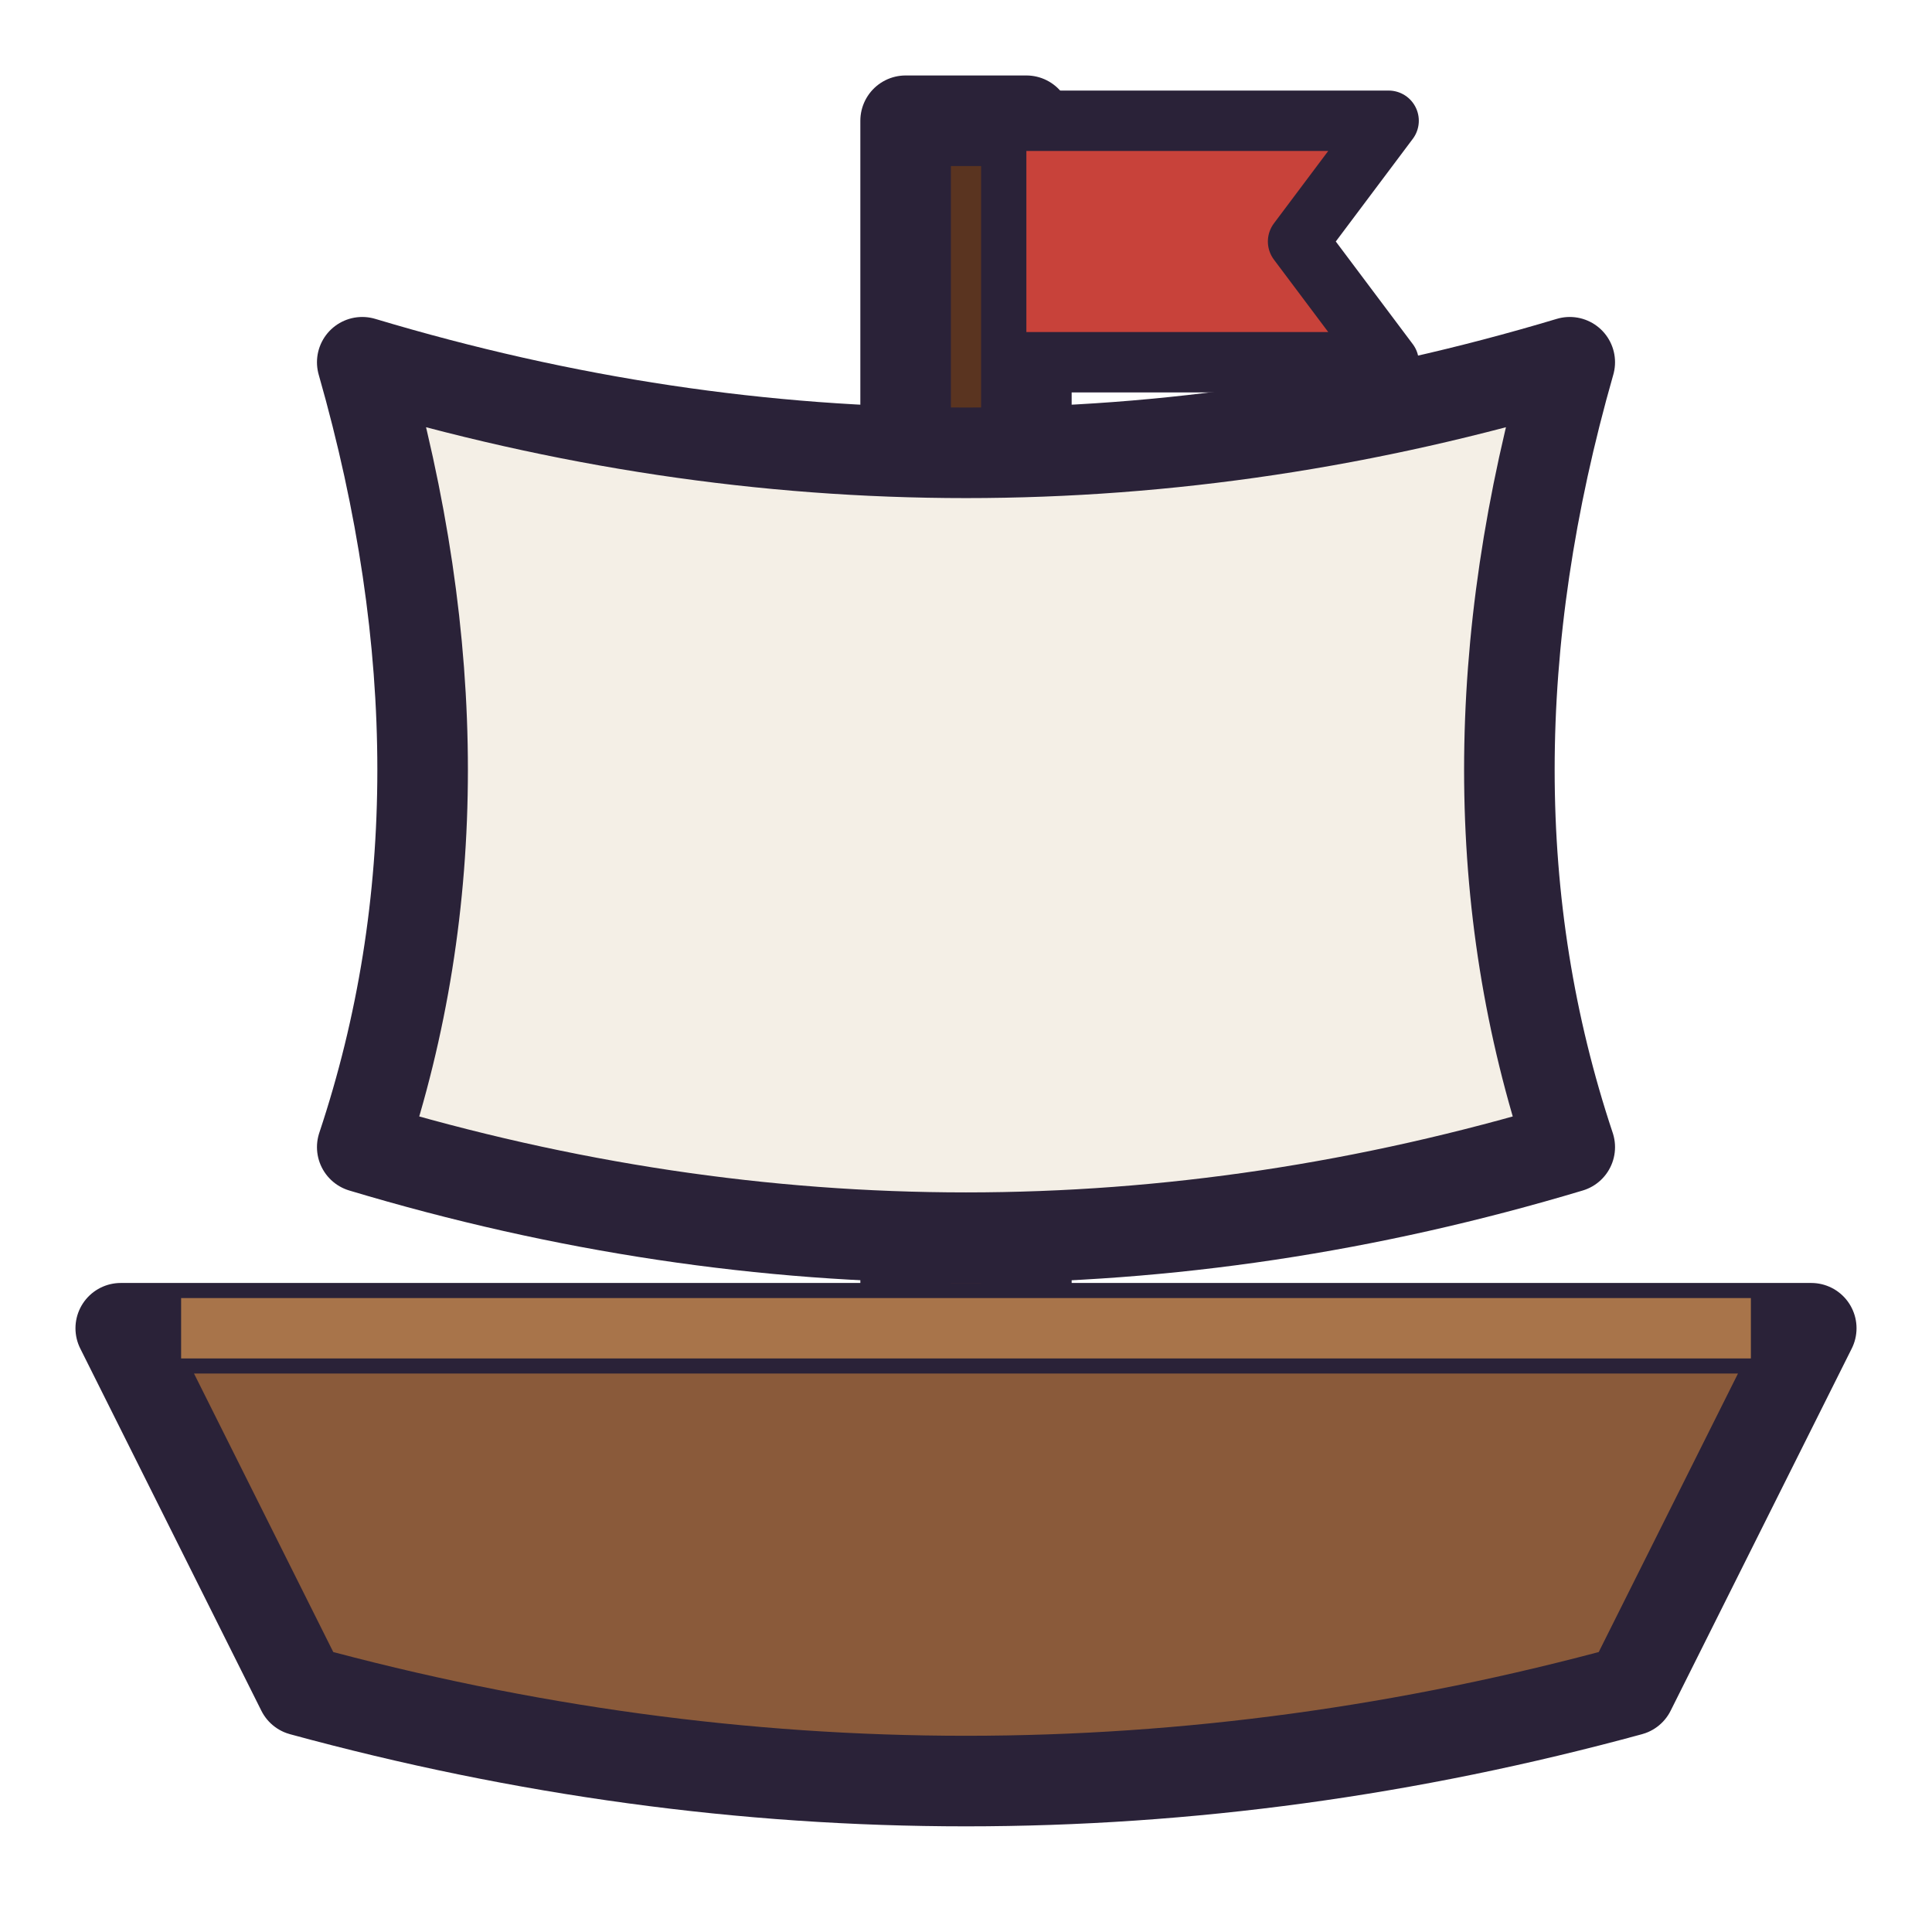
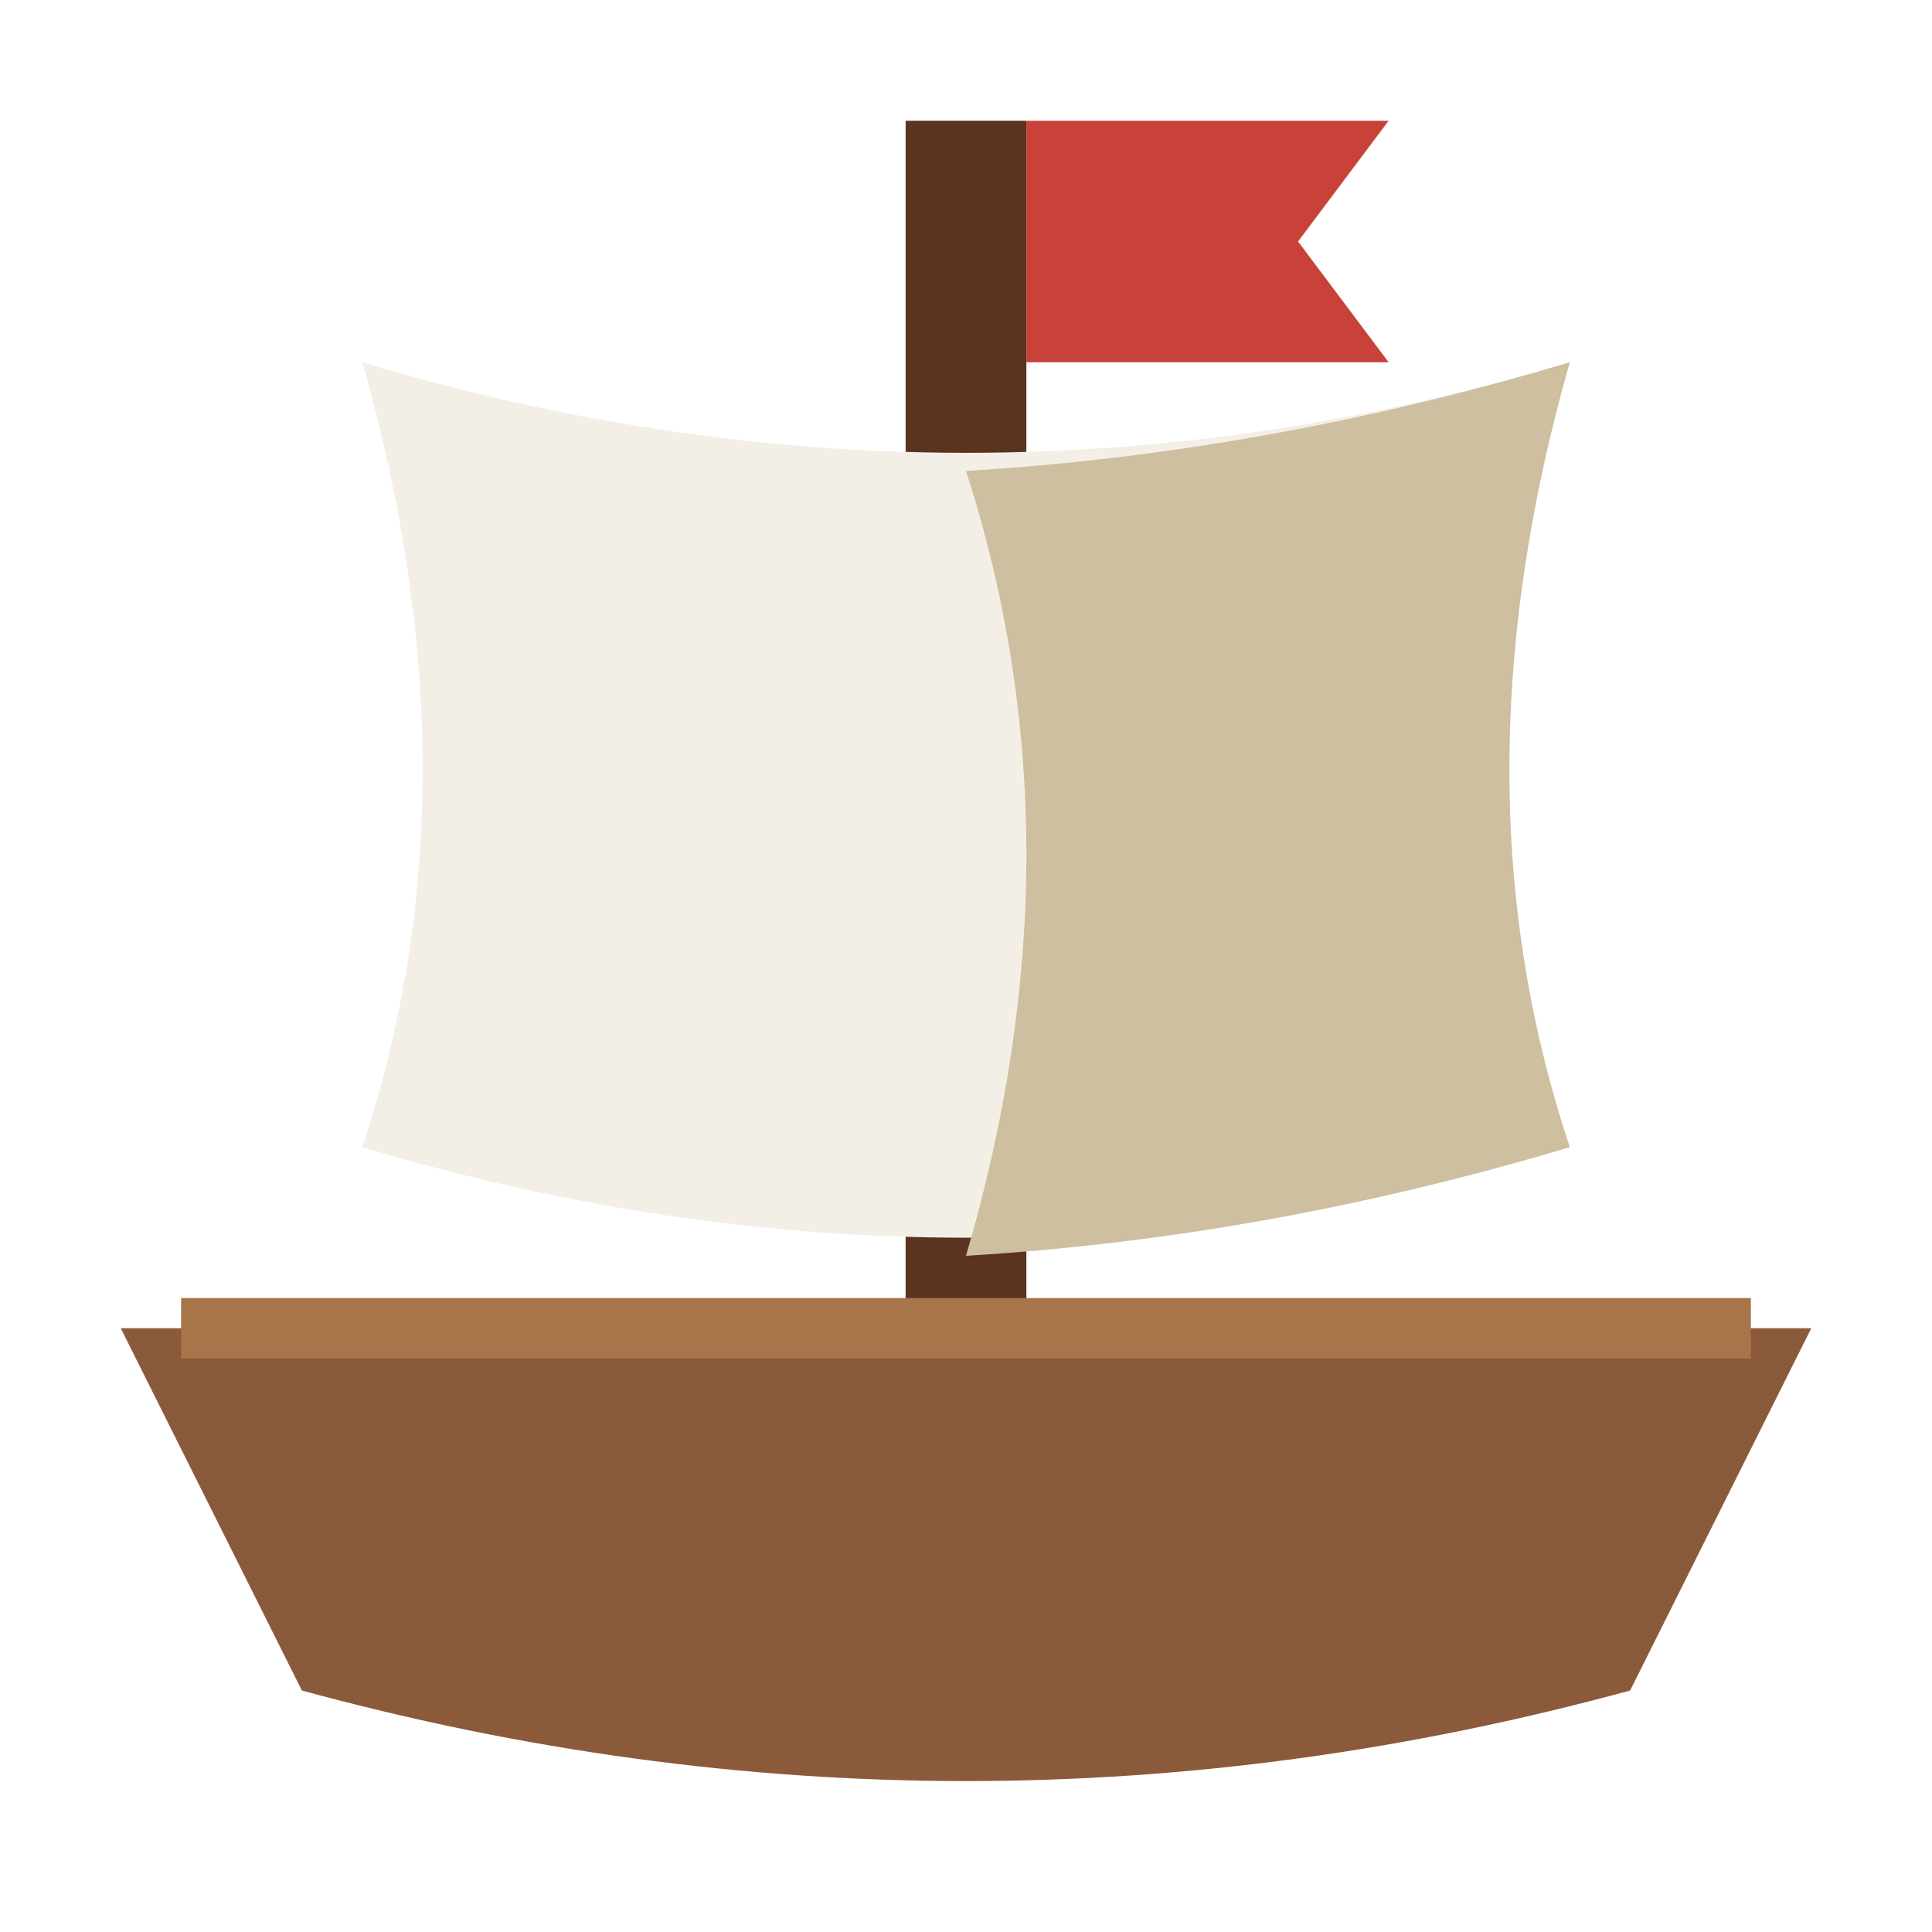
<svg xmlns="http://www.w3.org/2000/svg" viewBox="0 0 64 64">
-   <g stroke="#2a2238" stroke-width="3" stroke-linejoin="round" stroke-linecap="round">
+   <g>
    <rect x="30" y="4" width="4" height="42" fill="#5a3420" />
    <path d="M12 12 Q32 18 52 12 Q48 26 52 38 Q32 44 12 38 Q16 26 12 12 Z" fill="#f4efe6" />
+     <path d="M32 15.6 Q42 15 52 12 Q48 26 52 38 Q42 41 32 41.6 Q36 28 32 15.6 Z" fill="#cdbf9f" />
    <path d="M4 44 H60 L54 56 Q32 62 10 56 Z" fill="#8a5a3a" />
  </g>
-   <path d="M34 4 h12 l-3 4 l3 4 h-12" fill="#c8423a" stroke="#2a2238" stroke-width="2" stroke-linejoin="round" stroke-linecap="round" />
+   <path d="M34 4 h12 l-3 4 l3 4 h-12" fill="#c8423a" />
  <path d="M6 44 H58" stroke="#a8744a" stroke-width="2" />
</svg>
